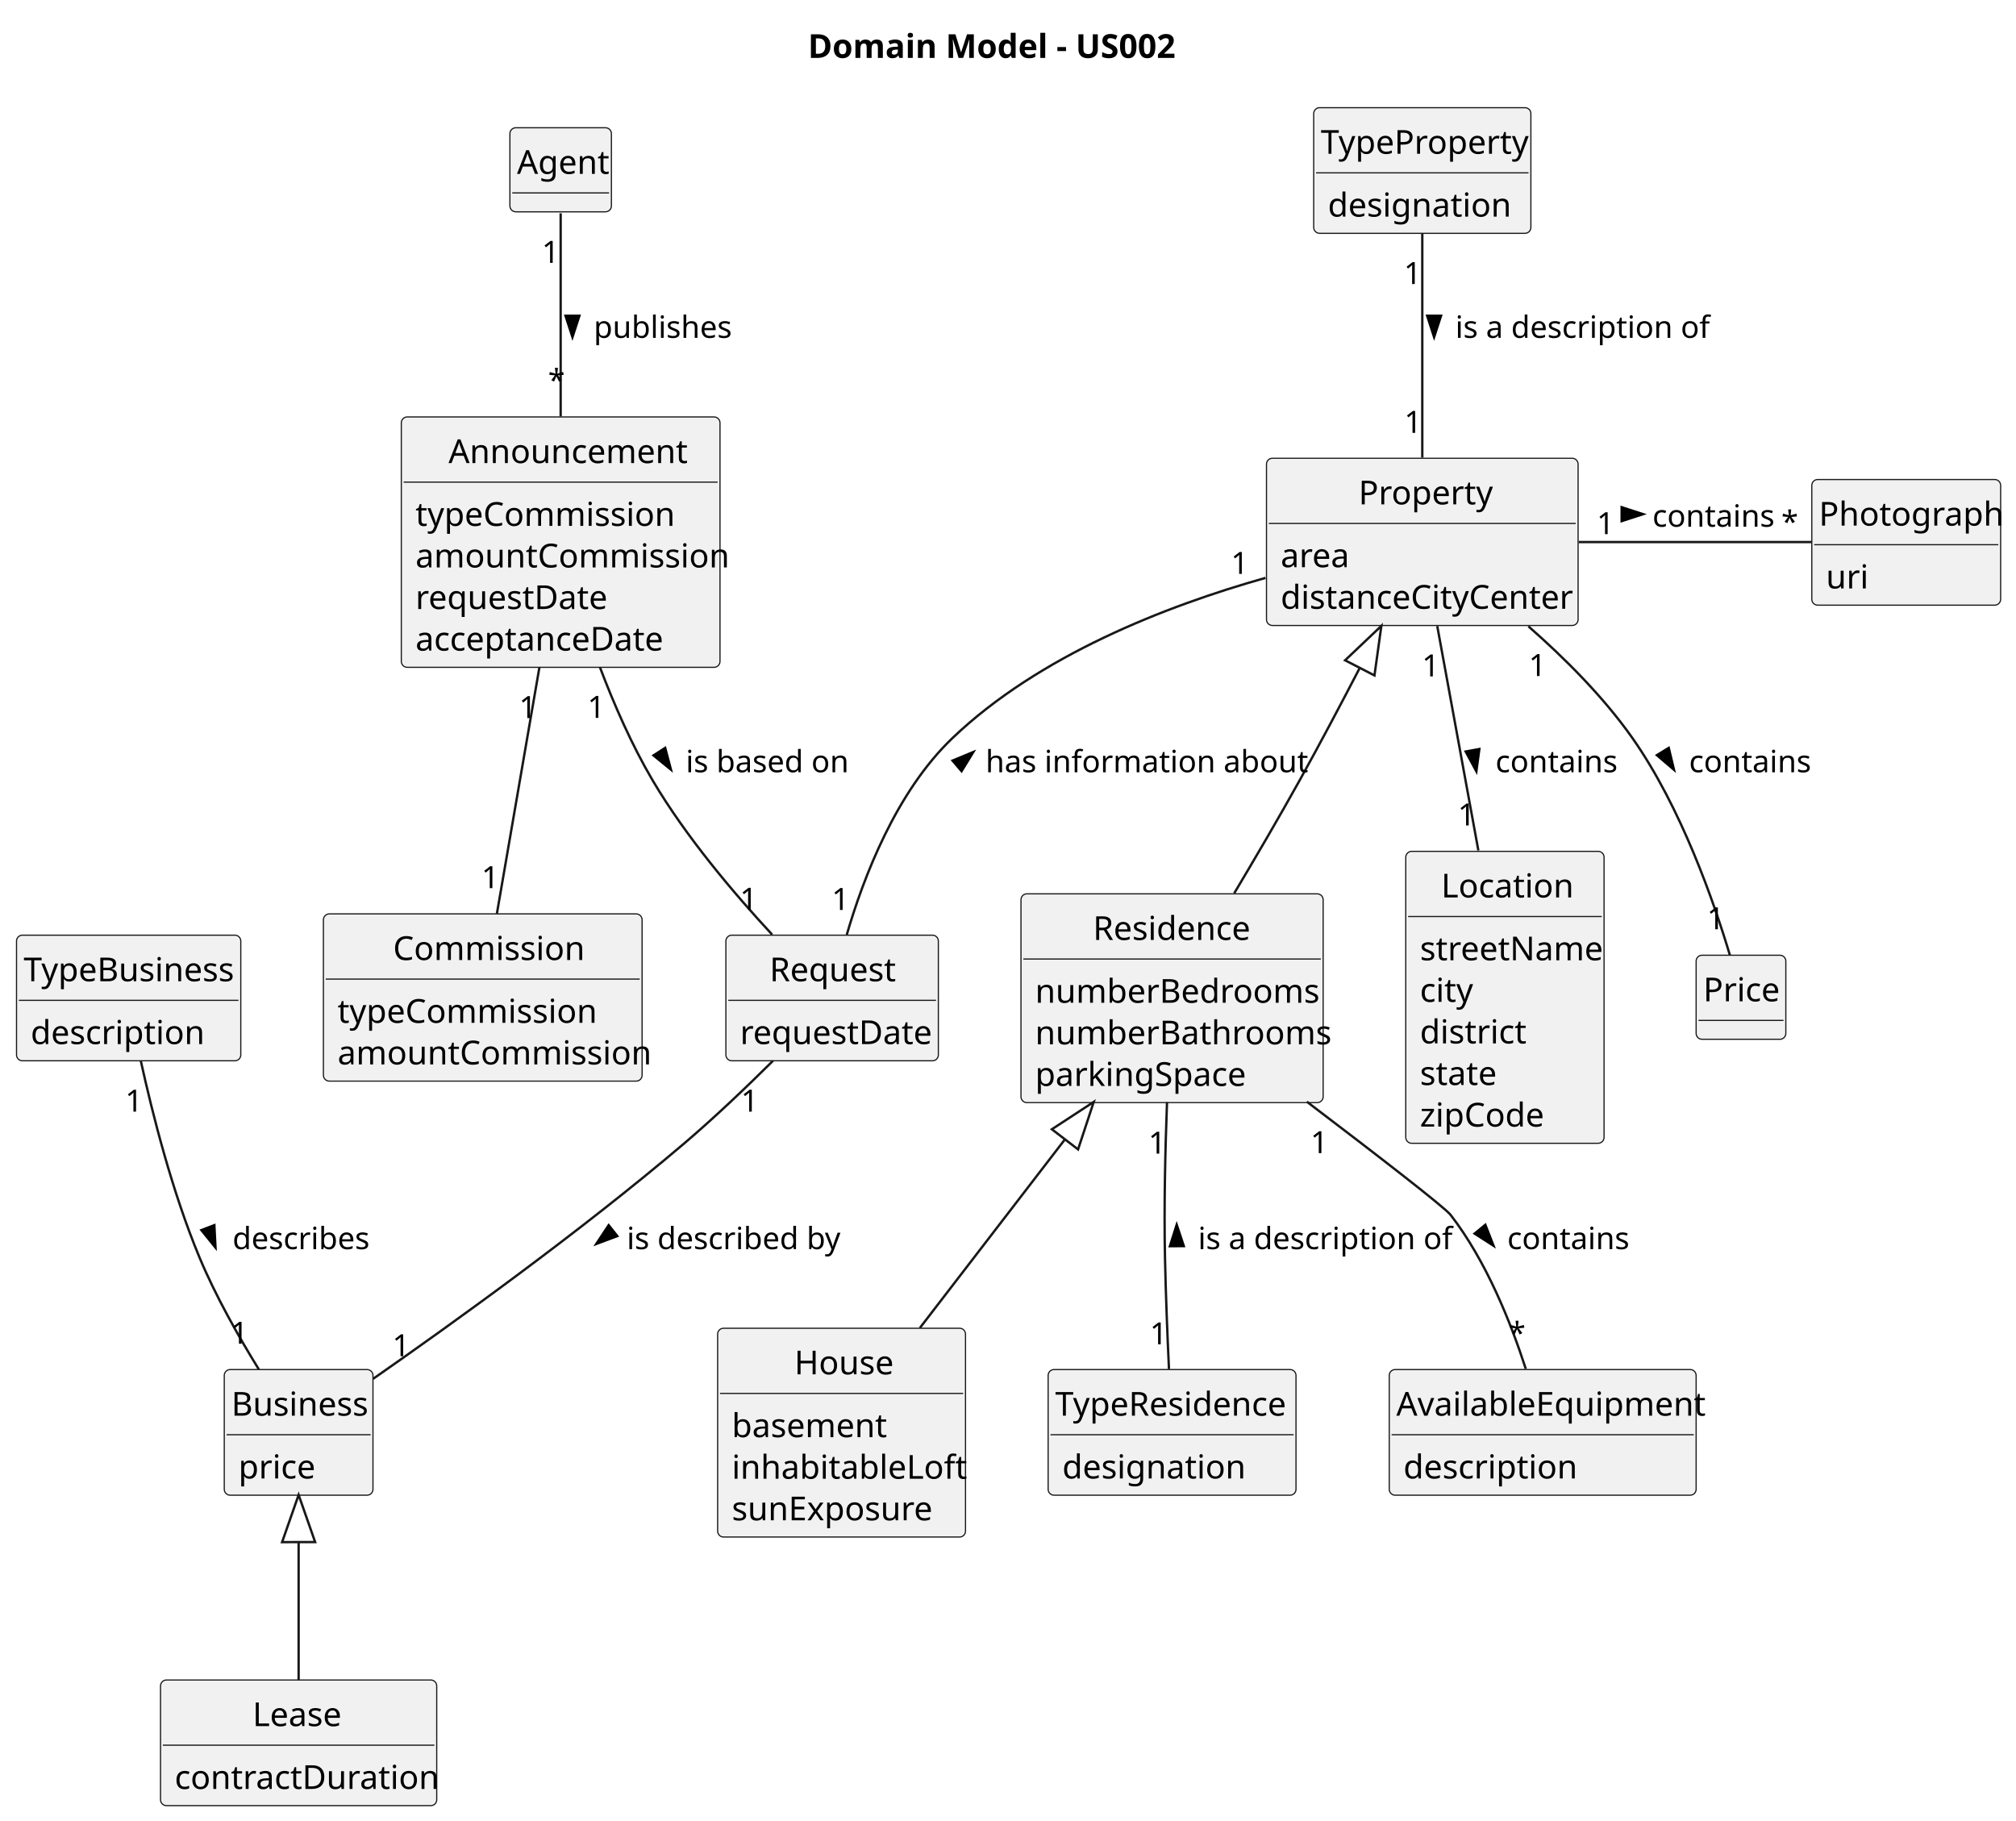
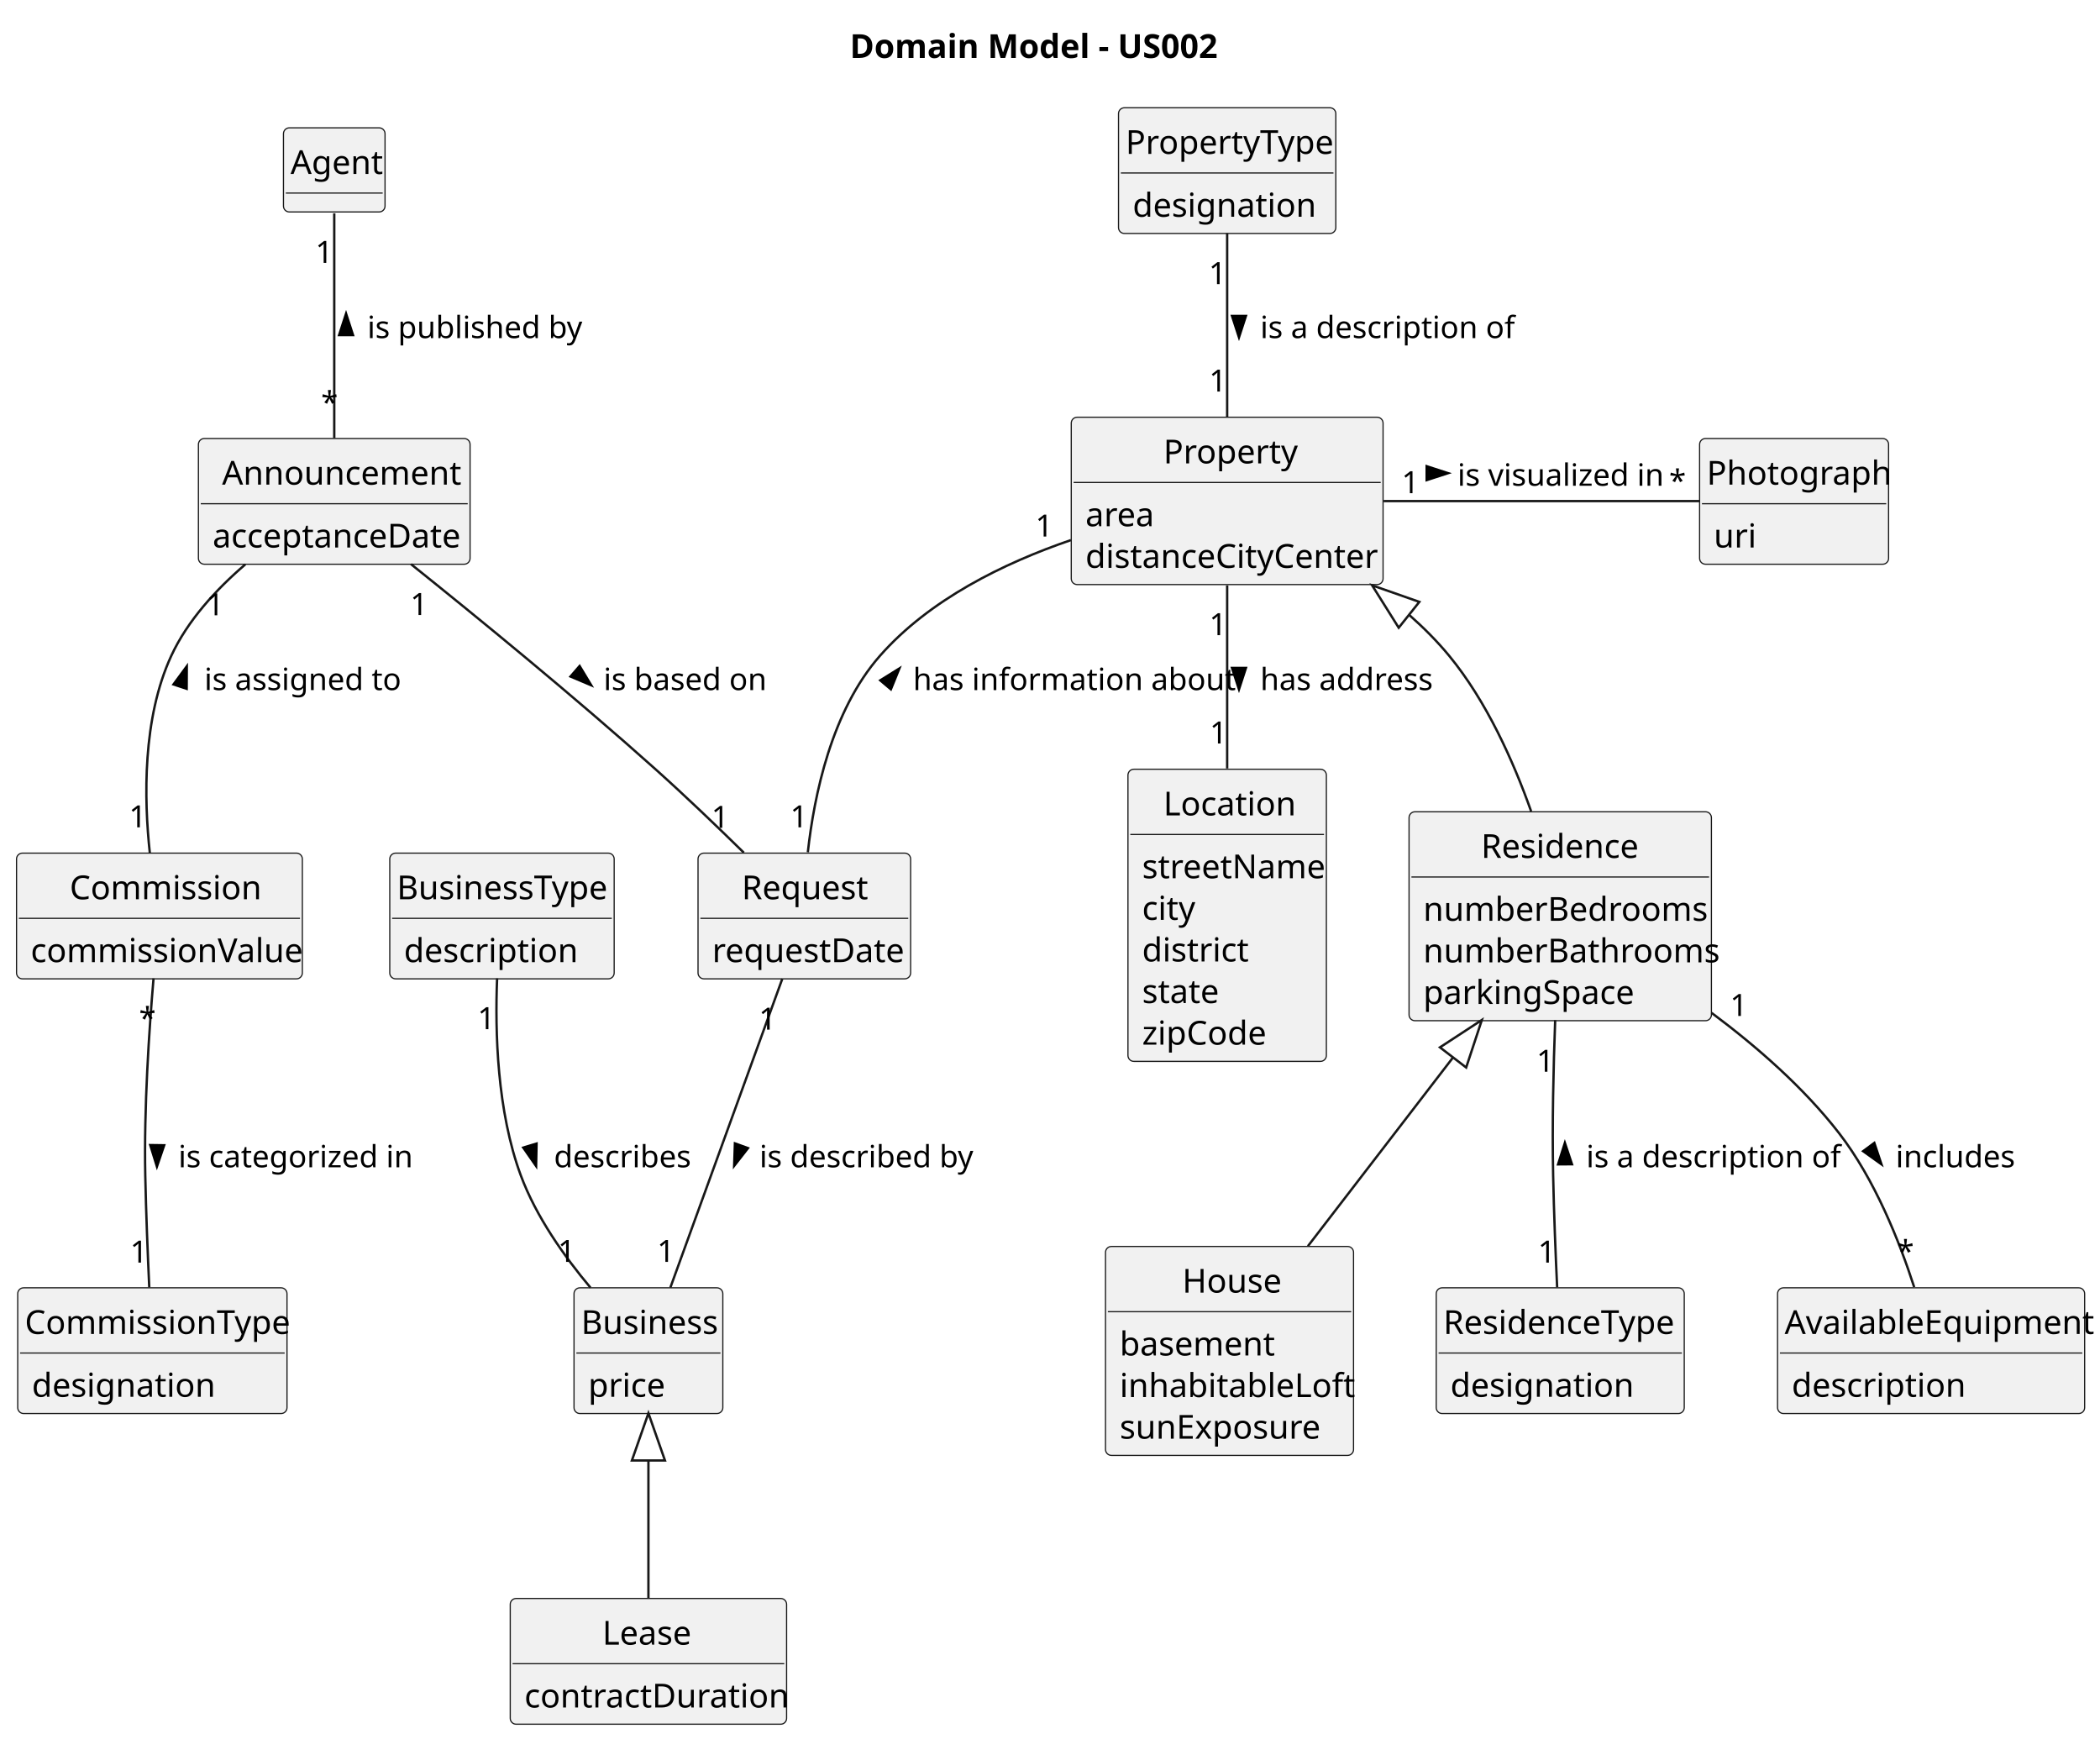
- <svg xmlns="http://www.w3.org/2000/svg" contentStyleType="text/css" height="771px" preserveAspectRatio="none" style="width:854px;height:771px;background:#FFFFFF;" version="1.1" viewBox="0 0 854 771" width="854px" zoomAndPan="magnify">
+ <svg xmlns="http://www.w3.org/2000/svg" contentStyleType="text/css" height="736px" preserveAspectRatio="none" style="width:889px;height:736px;background:#FFFFFF;" version="1.1" viewBox="0 0 889 736" width="889px" zoomAndPan="magnify">
  <defs />
  <g>
-     <text fill="#000000" font-family="sans-serif" font-size="14" font-weight="bold" lengthAdjust="spacing" textLength="156" x="342.25" y="24.533">Domain Model - US002</text>
+     <text fill="#000000" font-family="sans-serif" font-size="14" font-weight="bold" lengthAdjust="spacing" textLength="156" x="359.75" y="24.533">Domain Model - US002</text>
    <g id="elem_Announcement">
-       <rect codeLine="19" fill="#F1F1F1" height="106.047" id="Announcement" rx="2.5" ry="2.5" style="stroke:#181818;stroke-width:0.5;" width="135" x="170" y="176.609" />
-       <text fill="#000000" font-family="sans-serif" font-size="14" lengthAdjust="spacing" textLength="95" x="190" y="196.143">Announcement</text>
-       <line style="stroke:#181818;stroke-width:0.5;" x1="171" x2="304" y1="204.219" y2="204.219" />
-       <text fill="#000000" font-family="sans-serif" font-size="14" lengthAdjust="spacing" textLength="103" x="176" y="222.752">typeCommission</text>
-       <text fill="#000000" font-family="sans-serif" font-size="14" lengthAdjust="spacing" textLength="123" x="176" y="240.361">amountCommission</text>
-       <text fill="#000000" font-family="sans-serif" font-size="14" lengthAdjust="spacing" textLength="78" x="176" y="257.971">requestDate</text>
-       <text fill="#000000" font-family="sans-serif" font-size="14" lengthAdjust="spacing" textLength="103" x="176" y="275.58">acceptanceDate</text>
+       <rect codeLine="15" fill="#F1F1F1" height="53.219" id="Announcement" rx="2.5" ry="2.5" style="stroke:#181818;stroke-width:0.5;" width="115" x="84" y="185.609" />
+       <text fill="#000000" font-family="sans-serif" font-size="14" lengthAdjust="spacing" textLength="95" x="94" y="205.143">Announcement</text>
+       <line style="stroke:#181818;stroke-width:0.5;" x1="85" x2="198" y1="213.219" y2="213.219" />
+       <text fill="#000000" font-family="sans-serif" font-size="14" lengthAdjust="spacing" textLength="103" x="90" y="231.752">acceptanceDate</text>
    </g>
    <g id="elem_Commission">
-       <rect codeLine="23" fill="#F1F1F1" height="70.828" id="Commission" rx="2.5" ry="2.5" style="stroke:#181818;stroke-width:0.5;" width="135" x="137" y="387.109" />
-       <text fill="#000000" font-family="sans-serif" font-size="14" lengthAdjust="spacing" textLength="76" x="166.5" y="406.643">Commission</text>
-       <line style="stroke:#181818;stroke-width:0.5;" x1="138" x2="271" y1="414.719" y2="414.719" />
-       <text fill="#000000" font-family="sans-serif" font-size="14" lengthAdjust="spacing" textLength="103" x="143" y="433.252">typeCommission</text>
-       <text fill="#000000" font-family="sans-serif" font-size="14" lengthAdjust="spacing" textLength="123" x="143" y="450.861">amountCommission</text>
+       <rect codeLine="18" fill="#F1F1F1" height="53.219" id="Commission" rx="2.5" ry="2.5" style="stroke:#181818;stroke-width:0.5;" width="121" x="7" y="361.109" />
+       <text fill="#000000" font-family="sans-serif" font-size="14" lengthAdjust="spacing" textLength="76" x="29.5" y="380.643">Commission</text>
+       <line style="stroke:#181818;stroke-width:0.5;" x1="8" x2="127" y1="388.719" y2="388.719" />
+       <text fill="#000000" font-family="sans-serif" font-size="14" lengthAdjust="spacing" textLength="109" x="13" y="407.252">commissionValue</text>
+     </g>
+     <g id="elem_CommissionType">
+       <rect codeLine="21" fill="#F1F1F1" height="53.219" id="CommissionType" rx="2.5" ry="2.5" style="stroke:#181818;stroke-width:0.5;" width="114" x="7.5" y="545.109" />
+       <text fill="#000000" font-family="sans-serif" font-size="14" lengthAdjust="spacing" textLength="108" x="10.5" y="564.643">CommissionType</text>
+       <line style="stroke:#181818;stroke-width:0.5;" x1="8.5" x2="120.5" y1="572.719" y2="572.719" />
+       <text fill="#000000" font-family="sans-serif" font-size="14" lengthAdjust="spacing" textLength="73" x="13.5" y="591.252">designation</text>
    </g>
    <g id="elem_Property">
-       <rect codeLine="28" fill="#F1F1F1" height="70.828" id="Property" rx="2.5" ry="2.5" style="stroke:#181818;stroke-width:0.5;" width="132" x="536.5" y="194.109" />
-       <text fill="#000000" font-family="sans-serif" font-size="14" lengthAdjust="spacing" textLength="54" x="575.5" y="213.643">Property</text>
-       <line style="stroke:#181818;stroke-width:0.5;" x1="537.5" x2="667.5" y1="221.719" y2="221.719" />
-       <text fill="#000000" font-family="sans-serif" font-size="14" lengthAdjust="spacing" textLength="29" x="542.5" y="240.252">area</text>
-       <text fill="#000000" font-family="sans-serif" font-size="14" lengthAdjust="spacing" textLength="120" x="542.5" y="257.861">distanceCityCenter</text>
+       <rect codeLine="24" fill="#F1F1F1" height="70.828" id="Property" rx="2.5" ry="2.5" style="stroke:#181818;stroke-width:0.5;" width="132" x="453.5" y="176.609" />
+       <text fill="#000000" font-family="sans-serif" font-size="14" lengthAdjust="spacing" textLength="54" x="492.5" y="196.143">Property</text>
+       <line style="stroke:#181818;stroke-width:0.5;" x1="454.5" x2="584.5" y1="204.219" y2="204.219" />
+       <text fill="#000000" font-family="sans-serif" font-size="14" lengthAdjust="spacing" textLength="29" x="459.5" y="222.752">area</text>
+       <text fill="#000000" font-family="sans-serif" font-size="14" lengthAdjust="spacing" textLength="120" x="459.5" y="240.361">distanceCityCenter</text>
    </g>
    <g id="elem_Residence">
-       <rect codeLine="33" fill="#F1F1F1" height="88.438" id="Residence" rx="2.5" ry="2.5" style="stroke:#181818;stroke-width:0.5;" width="128" x="432.5" y="378.609" />
-       <text fill="#000000" font-family="sans-serif" font-size="14" lengthAdjust="spacing" textLength="67" x="463" y="398.143">Residence</text>
-       <line style="stroke:#181818;stroke-width:0.5;" x1="433.5" x2="559.5" y1="406.219" y2="406.219" />
-       <text fill="#000000" font-family="sans-serif" font-size="14" lengthAdjust="spacing" textLength="112" x="438.5" y="424.752">numberBedrooms</text>
-       <text fill="#000000" font-family="sans-serif" font-size="14" lengthAdjust="spacing" textLength="116" x="438.5" y="442.361">numberBathrooms</text>
-       <text fill="#000000" font-family="sans-serif" font-size="14" lengthAdjust="spacing" textLength="87" x="438.5" y="459.971">parkingSpace</text>
+       <rect codeLine="29" fill="#F1F1F1" height="88.438" id="Residence" rx="2.5" ry="2.5" style="stroke:#181818;stroke-width:0.5;" width="128" x="596.5" y="343.609" />
+       <text fill="#000000" font-family="sans-serif" font-size="14" lengthAdjust="spacing" textLength="67" x="627" y="363.143">Residence</text>
+       <line style="stroke:#181818;stroke-width:0.5;" x1="597.5" x2="723.5" y1="371.219" y2="371.219" />
+       <text fill="#000000" font-family="sans-serif" font-size="14" lengthAdjust="spacing" textLength="112" x="602.5" y="389.752">numberBedrooms</text>
+       <text fill="#000000" font-family="sans-serif" font-size="14" lengthAdjust="spacing" textLength="116" x="602.5" y="407.361">numberBathrooms</text>
+       <text fill="#000000" font-family="sans-serif" font-size="14" lengthAdjust="spacing" textLength="87" x="602.5" y="424.971">parkingSpace</text>
    </g>
    <g id="elem_House">
-       <rect codeLine="38" fill="#F1F1F1" height="88.438" id="House" rx="2.5" ry="2.5" style="stroke:#181818;stroke-width:0.5;" width="105" x="304" y="562.609" />
-       <text fill="#000000" font-family="sans-serif" font-size="14" lengthAdjust="spacing" textLength="40" x="336.5" y="582.143">House</text>
-       <line style="stroke:#181818;stroke-width:0.5;" x1="305" x2="408" y1="590.219" y2="590.219" />
-       <text fill="#000000" font-family="sans-serif" font-size="14" lengthAdjust="spacing" textLength="62" x="310" y="608.752">basement</text>
-       <text fill="#000000" font-family="sans-serif" font-size="14" lengthAdjust="spacing" textLength="93" x="310" y="626.361">inhabitableLoft</text>
-       <text fill="#000000" font-family="sans-serif" font-size="14" lengthAdjust="spacing" textLength="82" x="310" y="643.971">sunExposure</text>
-     </g>
-     <g id="elem_TypeProperty">
-       <rect codeLine="43" fill="#F1F1F1" height="53.219" id="TypeProperty" rx="2.5" ry="2.5" style="stroke:#181818;stroke-width:0.5;" width="92" x="556.5" y="45.609" />
-       <text fill="#000000" font-family="sans-serif" font-size="14" lengthAdjust="spacing" textLength="86" x="559.5" y="65.143">TypeProperty</text>
-       <line style="stroke:#181818;stroke-width:0.5;" x1="557.5" x2="647.5" y1="73.219" y2="73.219" />
-       <text fill="#000000" font-family="sans-serif" font-size="14" lengthAdjust="spacing" textLength="73" x="562.5" y="91.752">designation</text>
-     </g>
-     <g id="elem_TypeResidence">
-       <rect codeLine="46" fill="#F1F1F1" height="53.219" id="TypeResidence" rx="2.5" ry="2.5" style="stroke:#181818;stroke-width:0.5;" width="105" x="444" y="580.109" />
-       <text fill="#000000" font-family="sans-serif" font-size="14" lengthAdjust="spacing" textLength="99" x="447" y="599.643">TypeResidence</text>
-       <line style="stroke:#181818;stroke-width:0.5;" x1="445" x2="548" y1="607.719" y2="607.719" />
-       <text fill="#000000" font-family="sans-serif" font-size="14" lengthAdjust="spacing" textLength="73" x="450" y="626.252">designation</text>
+       <rect codeLine="34" fill="#F1F1F1" height="88.438" id="House" rx="2.5" ry="2.5" style="stroke:#181818;stroke-width:0.5;" width="105" x="468" y="527.609" />
+       <text fill="#000000" font-family="sans-serif" font-size="14" lengthAdjust="spacing" textLength="40" x="500.5" y="547.143">House</text>
+       <line style="stroke:#181818;stroke-width:0.5;" x1="469" x2="572" y1="555.219" y2="555.219" />
+       <text fill="#000000" font-family="sans-serif" font-size="14" lengthAdjust="spacing" textLength="62" x="474" y="573.752">basement</text>
+       <text fill="#000000" font-family="sans-serif" font-size="14" lengthAdjust="spacing" textLength="93" x="474" y="591.361">inhabitableLoft</text>
+       <text fill="#000000" font-family="sans-serif" font-size="14" lengthAdjust="spacing" textLength="82" x="474" y="608.971">sunExposure</text>
+     </g>
+     <g id="elem_PropertyType">
+       <rect codeLine="39" fill="#F1F1F1" height="53.219" id="PropertyType" rx="2.5" ry="2.5" style="stroke:#181818;stroke-width:0.5;" width="92" x="473.5" y="45.609" />
+       <text fill="#000000" font-family="sans-serif" font-size="14" lengthAdjust="spacing" textLength="86" x="476.5" y="65.143">PropertyType</text>
+       <line style="stroke:#181818;stroke-width:0.5;" x1="474.5" x2="564.5" y1="73.219" y2="73.219" />
+       <text fill="#000000" font-family="sans-serif" font-size="14" lengthAdjust="spacing" textLength="73" x="479.5" y="91.752">designation</text>
+     </g>
+     <g id="elem_ResidenceType">
+       <rect codeLine="42" fill="#F1F1F1" height="53.219" id="ResidenceType" rx="2.5" ry="2.5" style="stroke:#181818;stroke-width:0.5;" width="105" x="608" y="545.109" />
+       <text fill="#000000" font-family="sans-serif" font-size="14" lengthAdjust="spacing" textLength="99" x="611" y="564.643">ResidenceType</text>
+       <line style="stroke:#181818;stroke-width:0.5;" x1="609" x2="712" y1="572.719" y2="572.719" />
+       <text fill="#000000" font-family="sans-serif" font-size="14" lengthAdjust="spacing" textLength="73" x="614" y="591.252">designation</text>
    </g>
    <g id="elem_Photograph">
-       <rect codeLine="49" fill="#F1F1F1" height="53.219" id="Photograph" rx="2.5" ry="2.5" style="stroke:#181818;stroke-width:0.5;" width="80" x="767.5" y="203.109" />
-       <text fill="#000000" font-family="sans-serif" font-size="14" lengthAdjust="spacing" textLength="74" x="770.5" y="222.643">Photograph</text>
-       <line style="stroke:#181818;stroke-width:0.5;" x1="768.5" x2="846.5" y1="230.719" y2="230.719" />
-       <text fill="#000000" font-family="sans-serif" font-size="14" lengthAdjust="spacing" textLength="16" x="773.5" y="249.252">uri</text>
+       <rect codeLine="45" fill="#F1F1F1" height="53.219" id="Photograph" rx="2.5" ry="2.5" style="stroke:#181818;stroke-width:0.5;" width="80" x="719.5" y="185.609" />
+       <text fill="#000000" font-family="sans-serif" font-size="14" lengthAdjust="spacing" textLength="74" x="722.5" y="205.143">Photograph</text>
+       <line style="stroke:#181818;stroke-width:0.5;" x1="720.5" x2="798.5" y1="213.219" y2="213.219" />
+       <text fill="#000000" font-family="sans-serif" font-size="14" lengthAdjust="spacing" textLength="16" x="725.5" y="231.752">uri</text>
    </g>
    <g id="elem_Location">
-       <rect codeLine="52" fill="#F1F1F1" height="123.656" id="Location" rx="2.5" ry="2.5" style="stroke:#181818;stroke-width:0.5;" width="84" x="595.5" y="360.609" />
-       <text fill="#000000" font-family="sans-serif" font-size="14" lengthAdjust="spacing" textLength="54" x="610.5" y="380.143">Location</text>
-       <line style="stroke:#181818;stroke-width:0.5;" x1="596.5" x2="678.5" y1="388.219" y2="388.219" />
-       <text fill="#000000" font-family="sans-serif" font-size="14" lengthAdjust="spacing" textLength="72" x="601.5" y="406.752">streetName</text>
-       <text fill="#000000" font-family="sans-serif" font-size="14" lengthAdjust="spacing" textLength="21" x="601.5" y="424.361">city</text>
-       <text fill="#000000" font-family="sans-serif" font-size="14" lengthAdjust="spacing" textLength="41" x="601.5" y="441.971">district</text>
-       <text fill="#000000" font-family="sans-serif" font-size="14" lengthAdjust="spacing" textLength="31" x="601.5" y="459.58">state</text>
-       <text fill="#000000" font-family="sans-serif" font-size="14" lengthAdjust="spacing" textLength="51" x="601.5" y="477.19">zipCode</text>
+       <rect codeLine="48" fill="#F1F1F1" height="123.656" id="Location" rx="2.5" ry="2.5" style="stroke:#181818;stroke-width:0.5;" width="84" x="477.5" y="325.609" />
+       <text fill="#000000" font-family="sans-serif" font-size="14" lengthAdjust="spacing" textLength="54" x="492.5" y="345.143">Location</text>
+       <line style="stroke:#181818;stroke-width:0.5;" x1="478.5" x2="560.5" y1="353.219" y2="353.219" />
+       <text fill="#000000" font-family="sans-serif" font-size="14" lengthAdjust="spacing" textLength="72" x="483.5" y="371.752">streetName</text>
+       <text fill="#000000" font-family="sans-serif" font-size="14" lengthAdjust="spacing" textLength="21" x="483.5" y="389.361">city</text>
+       <text fill="#000000" font-family="sans-serif" font-size="14" lengthAdjust="spacing" textLength="41" x="483.5" y="406.971">district</text>
+       <text fill="#000000" font-family="sans-serif" font-size="14" lengthAdjust="spacing" textLength="31" x="483.5" y="424.58">state</text>
+       <text fill="#000000" font-family="sans-serif" font-size="14" lengthAdjust="spacing" textLength="51" x="483.5" y="442.19">zipCode</text>
    </g>
    <g id="elem_Business">
-       <rect codeLine="59" fill="#F1F1F1" height="53.219" id="Business" rx="2.5" ry="2.5" style="stroke:#181818;stroke-width:0.5;" width="63" x="95" y="580.109" />
-       <text fill="#000000" font-family="sans-serif" font-size="14" lengthAdjust="spacing" textLength="57" x="98" y="599.643">Business</text>
-       <line style="stroke:#181818;stroke-width:0.5;" x1="96" x2="157" y1="607.719" y2="607.719" />
-       <text fill="#000000" font-family="sans-serif" font-size="14" lengthAdjust="spacing" textLength="31" x="101" y="626.252">price</text>
+       <rect codeLine="55" fill="#F1F1F1" height="53.219" id="Business" rx="2.5" ry="2.5" style="stroke:#181818;stroke-width:0.5;" width="63" x="243" y="545.109" />
+       <text fill="#000000" font-family="sans-serif" font-size="14" lengthAdjust="spacing" textLength="57" x="246" y="564.643">Business</text>
+       <line style="stroke:#181818;stroke-width:0.5;" x1="244" x2="305" y1="572.719" y2="572.719" />
+       <text fill="#000000" font-family="sans-serif" font-size="14" lengthAdjust="spacing" textLength="31" x="249" y="591.252">price</text>
    </g>
    <g id="elem_Lease">
-       <rect codeLine="62" fill="#F1F1F1" height="53.219" id="Lease" rx="2.5" ry="2.5" style="stroke:#181818;stroke-width:0.5;" width="117" x="68" y="711.609" />
-       <text fill="#000000" font-family="sans-serif" font-size="14" lengthAdjust="spacing" textLength="39" x="107" y="731.143">Lease</text>
-       <line style="stroke:#181818;stroke-width:0.5;" x1="69" x2="184" y1="739.219" y2="739.219" />
-       <text fill="#000000" font-family="sans-serif" font-size="14" lengthAdjust="spacing" textLength="105" x="74" y="757.752">contractDuration</text>
+       <rect codeLine="58" fill="#F1F1F1" height="53.219" id="Lease" rx="2.5" ry="2.5" style="stroke:#181818;stroke-width:0.5;" width="117" x="216" y="676.609" />
+       <text fill="#000000" font-family="sans-serif" font-size="14" lengthAdjust="spacing" textLength="39" x="255" y="696.143">Lease</text>
+       <line style="stroke:#181818;stroke-width:0.5;" x1="217" x2="332" y1="704.219" y2="704.219" />
+       <text fill="#000000" font-family="sans-serif" font-size="14" lengthAdjust="spacing" textLength="105" x="222" y="722.752">contractDuration</text>
    </g>
    <g id="elem_Agent">
-       <rect codeLine="65" fill="#F1F1F1" height="35.609" id="Agent" rx="2.5" ry="2.5" style="stroke:#181818;stroke-width:0.5;" width="43" x="216" y="54.109" />
-       <text fill="#000000" font-family="sans-serif" font-size="14" lengthAdjust="spacing" textLength="37" x="219" y="73.643">Agent</text>
-       <line style="stroke:#181818;stroke-width:0.5;" x1="217" x2="258" y1="81.719" y2="81.719" />
+       <rect codeLine="61" fill="#F1F1F1" height="35.609" id="Agent" rx="2.5" ry="2.5" style="stroke:#181818;stroke-width:0.5;" width="43" x="120" y="54.109" />
+       <text fill="#000000" font-family="sans-serif" font-size="14" lengthAdjust="spacing" textLength="37" x="123" y="73.643">Agent</text>
+       <line style="stroke:#181818;stroke-width:0.5;" x1="121" x2="162" y1="81.719" y2="81.719" />
    </g>
    <g id="elem_AvailableEquipment">
-       <rect codeLine="67" fill="#F1F1F1" height="53.219" id="AvailableEquipment" rx="2.5" ry="2.5" style="stroke:#181818;stroke-width:0.5;" width="130" x="588.5" y="580.109" />
-       <text fill="#000000" font-family="sans-serif" font-size="14" lengthAdjust="spacing" textLength="124" x="591.5" y="599.643">AvailableEquipment</text>
-       <line style="stroke:#181818;stroke-width:0.5;" x1="589.5" x2="717.5" y1="607.719" y2="607.719" />
-       <text fill="#000000" font-family="sans-serif" font-size="14" lengthAdjust="spacing" textLength="69" x="594.5" y="626.252">description</text>
+       <rect codeLine="63" fill="#F1F1F1" height="53.219" id="AvailableEquipment" rx="2.5" ry="2.5" style="stroke:#181818;stroke-width:0.5;" width="130" x="752.5" y="545.109" />
+       <text fill="#000000" font-family="sans-serif" font-size="14" lengthAdjust="spacing" textLength="124" x="755.5" y="564.643">AvailableEquipment</text>
+       <line style="stroke:#181818;stroke-width:0.5;" x1="753.5" x2="881.5" y1="572.719" y2="572.719" />
+       <text fill="#000000" font-family="sans-serif" font-size="14" lengthAdjust="spacing" textLength="69" x="758.5" y="591.252">description</text>
    </g>
    <g id="elem_Request">
-       <rect codeLine="70" fill="#F1F1F1" height="53.219" id="Request" rx="2.5" ry="2.5" style="stroke:#181818;stroke-width:0.5;" width="90" x="307.5" y="396.109" />
-       <text fill="#000000" font-family="sans-serif" font-size="14" lengthAdjust="spacing" textLength="53" x="326" y="415.643">Request</text>
-       <line style="stroke:#181818;stroke-width:0.5;" x1="308.5" x2="396.5" y1="423.719" y2="423.719" />
-       <text fill="#000000" font-family="sans-serif" font-size="14" lengthAdjust="spacing" textLength="78" x="313.5" y="442.252">requestDate</text>
-     </g>
-     <g id="elem_TypeBusiness">
-       <rect codeLine="73" fill="#F1F1F1" height="53.219" id="TypeBusiness" rx="2.5" ry="2.5" style="stroke:#181818;stroke-width:0.5;" width="95" x="7" y="396.109" />
-       <text fill="#000000" font-family="sans-serif" font-size="14" lengthAdjust="spacing" textLength="89" x="10" y="415.643">TypeBusiness</text>
-       <line style="stroke:#181818;stroke-width:0.5;" x1="8" x2="101" y1="423.719" y2="423.719" />
-       <text fill="#000000" font-family="sans-serif" font-size="14" lengthAdjust="spacing" textLength="69" x="13" y="442.252">description</text>
-     </g>
-     <g id="elem_Price">
-       <rect fill="#F1F1F1" height="35.609" id="Price" rx="2.5" ry="2.5" style="stroke:#181818;stroke-width:0.5;" width="38" x="718.5" y="404.609" />
-       <text fill="#000000" font-family="sans-serif" font-size="14" lengthAdjust="spacing" textLength="32" x="721.5" y="424.143">Price</text>
-       <line style="stroke:#181818;stroke-width:0.5;" x1="719.5" x2="755.5" y1="432.219" y2="432.219" />
+       <rect codeLine="66" fill="#F1F1F1" height="53.219" id="Request" rx="2.5" ry="2.5" style="stroke:#181818;stroke-width:0.5;" width="90" x="295.5" y="361.109" />
+       <text fill="#000000" font-family="sans-serif" font-size="14" lengthAdjust="spacing" textLength="53" x="314" y="380.643">Request</text>
+       <line style="stroke:#181818;stroke-width:0.5;" x1="296.5" x2="384.5" y1="388.719" y2="388.719" />
+       <text fill="#000000" font-family="sans-serif" font-size="14" lengthAdjust="spacing" textLength="78" x="301.5" y="407.252">requestDate</text>
+     </g>
+     <g id="elem_BusinessType">
+       <rect codeLine="69" fill="#F1F1F1" height="53.219" id="BusinessType" rx="2.5" ry="2.5" style="stroke:#181818;stroke-width:0.5;" width="95" x="165" y="361.109" />
+       <text fill="#000000" font-family="sans-serif" font-size="14" lengthAdjust="spacing" textLength="89" x="168" y="380.643">BusinessType</text>
+       <line style="stroke:#181818;stroke-width:0.5;" x1="166" x2="259" y1="388.719" y2="388.719" />
+       <text fill="#000000" font-family="sans-serif" font-size="14" lengthAdjust="spacing" textLength="69" x="171" y="407.252">description</text>
    </g>
    <g id="link_Agent_Announcement">
-       <path codeLine="77" d="M237.5,90.349 C237.5,110.979 237.5,146.509 237.5,176.379 " fill="none" id="Agent-Announcement" style="stroke:#181818;stroke-width:1.0;" />
-       <polygon fill="#000000" points="242.5,142.785,245.439,133.74,239.561,133.74,242.5,142.785" style="stroke:#000000;stroke-width:1.0;" />
-       <text fill="#000000" font-family="sans-serif" font-size="13" lengthAdjust="spacing" textLength="55" x="251.5" y="143.105">publishes</text>
-       <text fill="#000000" font-family="sans-serif" font-size="13" lengthAdjust="spacing" textLength="7" x="229.516" y="111.329">1</text>
-       <text fill="#000000" font-family="sans-serif" font-size="13" lengthAdjust="spacing" textLength="5" x="232.164" y="165.667">*</text>
-     </g>
-     <g id="link_TypeProperty_Property">
-       <path codeLine="78" d="M602.5,98.789 C602.5,124.749 602.5,165.059 602.5,193.869 " fill="none" id="TypeProperty-Property" style="stroke:#181818;stroke-width:1.0;" />
-       <polygon fill="#000000" points="607.5,142.785,610.439,133.74,604.561,133.74,607.5,142.785" style="stroke:#000000;stroke-width:1.0;" />
-       <text fill="#000000" font-family="sans-serif" font-size="13" lengthAdjust="spacing" textLength="102" x="616.5" y="143.105">is a description of</text>
-       <text fill="#000000" font-family="sans-serif" font-size="13" lengthAdjust="spacing" textLength="7" x="594.691" y="120.32">1</text>
-       <text fill="#000000" font-family="sans-serif" font-size="13" lengthAdjust="spacing" textLength="7" x="594.855" y="183.348">1</text>
+       <path codeLine="74" d="M141.5,90.309 C141.5,114.219 141.5,157.709 141.5,185.459 " fill="none" id="Agent-Announcement" style="stroke:#181818;stroke-width:1.0;" />
+       <polygon fill="#000000" points="146.5,132.785,143.561,141.83,149.439,141.83,146.5,132.785" style="stroke:#000000;stroke-width:1.0;" />
+       <text fill="#000000" font-family="sans-serif" font-size="13" lengthAdjust="spacing" textLength="87" x="155.5" y="143.105">is published by</text>
+       <text fill="#000000" font-family="sans-serif" font-size="13" lengthAdjust="spacing" textLength="7" x="133.516" y="111.278">1</text>
+       <text fill="#000000" font-family="sans-serif" font-size="13" lengthAdjust="spacing" textLength="5" x="135.922" y="174.957">*</text>
+     </g>
+     <g id="link_PropertyType_Property">
+       <path codeLine="75" d="M519.5,98.739 C519.5,120.649 519.5,152.349 519.5,176.509 " fill="none" id="PropertyType-Property" style="stroke:#181818;stroke-width:1.0;" />
+       <polygon fill="#000000" points="524.5,142.785,527.439,133.74,521.561,133.74,524.5,142.785" style="stroke:#000000;stroke-width:1.0;" />
+       <text fill="#000000" font-family="sans-serif" font-size="13" lengthAdjust="spacing" textLength="102" x="533.5" y="143.105">is a description of</text>
+       <text fill="#000000" font-family="sans-serif" font-size="13" lengthAdjust="spacing" textLength="7" x="511.691" y="120.258">1</text>
+       <text fill="#000000" font-family="sans-serif" font-size="13" lengthAdjust="spacing" textLength="7" x="511.833" y="165.743">1</text>
    </g>
    <g id="link_Property_Residence">
-       <path codeLine="79" d="M575.95,283.019 C567.94,298.449 559.02,315.289 550.5,330.609 C541.75,346.339 531.79,363.369 522.82,378.389 " fill="none" id="Property-backto-Residence" style="stroke:#181818;stroke-width:1.0;" />
-       <polygon fill="none" points="569.79,279.689,585.16,265.109,582.24,286.099,569.79,279.689" style="stroke:#181818;stroke-width:1.0;" />
-     </g>
-     <g id="link_Residence_TypeResidence">
-       <path codeLine="80" d="M494.36,466.839 C493.61,486.849 493.05,510.939 493.5,532.609 C493.82,548.339 494.54,565.949 495.19,579.939 " fill="none" id="Residence-TypeResidence" style="stroke:#181818;stroke-width:1.0;" />
-       <polygon fill="#000000" points="498.463,518.785,495.591,527.852,501.469,527.809,498.463,518.785" style="stroke:#000000;stroke-width:1.0;" />
-       <text fill="#000000" font-family="sans-serif" font-size="13" lengthAdjust="spacing" textLength="102" x="507.5" y="529.105">is a description of</text>
-       <text fill="#000000" font-family="sans-serif" font-size="13" lengthAdjust="spacing" textLength="7" x="486.461" y="488.652">1</text>
-       <text fill="#000000" font-family="sans-serif" font-size="13" lengthAdjust="spacing" textLength="7" x="487.078" y="569.432">1</text>
+       <path codeLine="76" d="M596.63,260.349 C602.74,265.739 608.48,271.509 613.5,277.609 C629.27,296.789 640.61,322.059 648.19,343.449 " fill="none" id="Property-backto-Residence" style="stroke:#181818;stroke-width:1.0;" />
+       <polygon fill="none" points="592.12,265.709,580.86,247.759,600.86,254.769,592.12,265.709" style="stroke:#181818;stroke-width:1.0;" />
+     </g>
+     <g id="link_Residence_ResidenceType">
+       <path codeLine="77" d="M658.36,431.839 C657.61,451.849 657.05,475.939 657.5,497.609 C657.82,513.339 658.54,530.949 659.19,544.939 " fill="none" id="Residence-ResidenceType" style="stroke:#181818;stroke-width:1.0;" />
+       <polygon fill="#000000" points="662.463,483.785,659.591,492.852,665.468,492.809,662.463,483.785" style="stroke:#000000;stroke-width:1.0;" />
+       <text fill="#000000" font-family="sans-serif" font-size="13" lengthAdjust="spacing" textLength="102" x="671.5" y="494.104">is a description of</text>
+       <text fill="#000000" font-family="sans-serif" font-size="13" lengthAdjust="spacing" textLength="7" x="650.461" y="453.652">1</text>
+       <text fill="#000000" font-family="sans-serif" font-size="13" lengthAdjust="spacing" textLength="7" x="651.078" y="534.432">1</text>
    </g>
    <g id="link_Residence_House">
-       <path codeLine="81" d="M451.03,482.719 C431.05,508.699 408.01,538.649 389.68,562.469 " fill="none" id="Residence-backto-House" style="stroke:#181818;stroke-width:1.0;" />
-       <polygon fill="none" points="445.58,478.329,463.32,466.739,456.68,486.859,445.58,478.329" style="stroke:#181818;stroke-width:1.0;" />
+       <path codeLine="78" d="M615.03,447.719 C595.05,473.699 572.01,503.649 553.68,527.469 " fill="none" id="Residence-backto-House" style="stroke:#181818;stroke-width:1.0;" />
+       <polygon fill="none" points="609.58,443.329,627.32,431.739,620.68,451.859,609.58,443.329" style="stroke:#181818;stroke-width:1.0;" />
    </g>
    <g id="link_Property_Photograph">
-       <path codeLine="82" d="M668.77,229.609 C701.29,229.609 739.4,229.609 767.43,229.609 " fill="none" id="Property-Photograph" style="stroke:#181818;stroke-width:1.0;" />
-       <polygon fill="#000000" points="696,217.785,686.955,214.846,686.955,220.724,696,217.785" style="stroke:#000000;stroke-width:1.0;" />
-       <text fill="#000000" font-family="sans-serif" font-size="13" lengthAdjust="spacing" textLength="49" x="700" y="223.105">contains</text>
-       <text fill="#000000" font-family="sans-serif" font-size="13" lengthAdjust="spacing" textLength="7" x="676.401" y="226.258">1</text>
-       <text fill="#000000" font-family="sans-serif" font-size="13" lengthAdjust="spacing" textLength="5" x="754.581" y="225.642">*</text>
+       <path codeLine="79" d="M585.72,212.109 C628.59,212.109 683.01,212.109 719.43,212.109 " fill="none" id="Property-Photograph" style="stroke:#181818;stroke-width:1.0;" />
+       <polygon fill="#000000" points="613,200.285,603.955,197.346,603.955,203.224,613,200.285" style="stroke:#000000;stroke-width:1.0;" />
+       <text fill="#000000" font-family="sans-serif" font-size="13" lengthAdjust="spacing" textLength="84" x="617" y="205.605">is visualized in</text>
+       <text fill="#000000" font-family="sans-serif" font-size="13" lengthAdjust="spacing" textLength="7" x="593.346" y="208.758">1</text>
+       <text fill="#000000" font-family="sans-serif" font-size="13" lengthAdjust="spacing" textLength="5" x="706.581" y="208.142">*</text>
    </g>
    <g id="link_Property_Location">
-       <path codeLine="83" d="M608.84,265.199 C613.68,291.639 620.49,328.779 626.25,360.239 " fill="none" id="Property-Location" style="stroke:#181818;stroke-width:1.0;" />
-       <polygon fill="#000000" points="625.401,326.703,626.662,317.277,620.88,318.336,625.401,326.703" style="stroke:#000000;stroke-width:1.0;" />
-       <text fill="#000000" font-family="sans-serif" font-size="13" lengthAdjust="spacing" textLength="49" x="633.5" y="327.104">contains</text>
-       <text fill="#000000" font-family="sans-serif" font-size="13" lengthAdjust="spacing" textLength="7" x="602.346" y="286.506">1</text>
-       <text fill="#000000" font-family="sans-serif" font-size="13" lengthAdjust="spacing" textLength="7" x="617.544" y="349.638">1</text>
-     </g>
-     <g id="link_Property_Price">
-       <path codeLine="84" d="M647.45,265.299 C662.87,278.829 679.29,295.249 691.5,312.609 C712.17,342.009 726.08,382.149 732.81,404.609 " fill="none" id="Property-Price" style="stroke:#181818;stroke-width:1.0;" />
-       <polygon fill="#000000" points="709.112,326.048,706.893,316.801,701.881,319.872,709.112,326.048" style="stroke:#000000;stroke-width:1.0;" />
-       <text fill="#000000" font-family="sans-serif" font-size="13" lengthAdjust="spacing" textLength="49" x="715.5" y="327.104">contains</text>
-       <text fill="#000000" font-family="sans-serif" font-size="13" lengthAdjust="spacing" textLength="7" x="647.574" y="286.349">1</text>
-       <text fill="#000000" font-family="sans-serif" font-size="13" lengthAdjust="spacing" textLength="7" x="723.097" y="393.615">1</text>
+       <path codeLine="80" d="M519.5,247.799 C519.5,269.949 519.5,299.289 519.5,325.289 " fill="none" id="Property-Location" style="stroke:#181818;stroke-width:1.0;" />
+       <polygon fill="#000000" points="524.5,291.785,527.439,282.74,521.561,282.74,524.5,291.785" style="stroke:#000000;stroke-width:1.0;" />
+       <text fill="#000000" font-family="sans-serif" font-size="13" lengthAdjust="spacing" textLength="71" x="533.5" y="292.104">has address</text>
+       <text fill="#000000" font-family="sans-serif" font-size="13" lengthAdjust="spacing" textLength="7" x="511.898" y="268.849">1</text>
+       <text fill="#000000" font-family="sans-serif" font-size="13" lengthAdjust="spacing" textLength="7" x="512.095" y="314.694">1</text>
    </g>
    <g id="link_Business_Lease">
-       <path codeLine="85" d="M126.5,653.389 C126.5,672.929 126.5,695.009 126.5,711.579 " fill="none" id="Business-backto-Lease" style="stroke:#181818;stroke-width:1.0;" />
-       <polygon fill="none" points="119.5,653.199,126.5,633.199,133.5,653.189,119.5,653.199" style="stroke:#181818;stroke-width:1.0;" />
+       <path codeLine="81" d="M274.5,618.389 C274.5,637.929 274.5,660.009 274.5,676.579 " fill="none" id="Business-backto-Lease" style="stroke:#181818;stroke-width:1.0;" />
+       <polygon fill="none" points="267.5,618.199,274.5,598.199,281.5,618.189,267.5,618.199" style="stroke:#181818;stroke-width:1.0;" />
    </g>
    <g id="link_Residence_AvailableEquipment">
-       <path codeLine="86" d="M553.6,466.659 C582.46,488.589 611.96,511.339 614.5,514.609 C629.66,534.169 640.11,560.519 646.34,579.829 " fill="none" id="Residence-AvailableEquipment" style="stroke:#181818;stroke-width:1.0;" />
-       <polygon fill="#000000" points="632.669,527.653,629.209,518.794,624.663,522.519,632.669,527.653" style="stroke:#000000;stroke-width:1.0;" />
-       <text fill="#000000" font-family="sans-serif" font-size="13" lengthAdjust="spacing" textLength="49" x="638.5" y="529.105">contains</text>
-       <text fill="#000000" font-family="sans-serif" font-size="13" lengthAdjust="spacing" textLength="7" x="555.143" y="488.443">1</text>
-       <text fill="#000000" font-family="sans-serif" font-size="13" lengthAdjust="spacing" textLength="5" x="639.106" y="569.297">*</text>
+       <path codeLine="82" d="M724.56,428.719 C743.74,443.019 763.6,460.389 778.5,479.609 C793.66,499.169 804.11,525.519 810.34,544.829 " fill="none" id="Residence-AvailableEquipment" style="stroke:#181818;stroke-width:1.0;" />
+       <polygon fill="#000000" points="796.471,492.807,793.46,483.785,788.733,487.278,796.471,492.807" style="stroke:#000000;stroke-width:1.0;" />
+       <text fill="#000000" font-family="sans-serif" font-size="13" lengthAdjust="spacing" textLength="48" x="802.5" y="494.104">includes</text>
+       <text fill="#000000" font-family="sans-serif" font-size="13" lengthAdjust="spacing" textLength="7" x="732.372" y="430.038">1</text>
+       <text fill="#000000" font-family="sans-serif" font-size="13" lengthAdjust="spacing" textLength="5" x="803.106" y="534.297">*</text>
    </g>
    <g id="link_Announcement_Commission">
-       <path codeLine="87" d="M228.48,282.799 C222.76,315.939 215.51,357.899 210.49,386.969 " fill="none" id="Announcement-Commission" style="stroke:#181818;stroke-width:1.0;" />
-       <text fill="#000000" font-family="sans-serif" font-size="13" lengthAdjust="spacing" textLength="7" x="219.876" y="304.154">1</text>
-       <text fill="#000000" font-family="sans-serif" font-size="13" lengthAdjust="spacing" textLength="7" x="203.965" y="376.195">1</text>
+       <path codeLine="83" d="M103.88,238.879 C91.65,249.359 79.44,262.569 72.5,277.609 C60.27,304.099 60.95,338.159 63.43,361.099 " fill="none" id="Announcement-Commission" style="stroke:#181818;stroke-width:1.0;" />
+       <polygon fill="#000000" points="79.071,282.038,73.439,289.702,79.019,291.549,79.071,282.038" style="stroke:#000000;stroke-width:1.0;" />
+       <text fill="#000000" font-family="sans-serif" font-size="13" lengthAdjust="spacing" textLength="81" x="86.5" y="292.104">is assigned to</text>
+       <text fill="#000000" font-family="sans-serif" font-size="13" lengthAdjust="spacing" textLength="7" x="87.371" y="260.43">1</text>
+       <text fill="#000000" font-family="sans-serif" font-size="13" lengthAdjust="spacing" textLength="7" x="54.585" y="350.199">1</text>
+     </g>
+     <g id="link_Commission_CommissionType">
+       <path codeLine="84" d="M65,414.139 C63.11,436.219 60.91,468.999 61.5,497.609 C61.82,513.339 62.54,530.949 63.19,544.939 " fill="none" id="Commission-CommissionType" style="stroke:#181818;stroke-width:1.0;" />
+       <polygon fill="#000000" points="66.431,493.785,69.495,484.781,63.617,484.7,66.431,493.785" style="stroke:#000000;stroke-width:1.0;" />
+       <text fill="#000000" font-family="sans-serif" font-size="13" lengthAdjust="spacing" textLength="95" x="75.5" y="494.104">is categorized in</text>
+       <text fill="#000000" font-family="sans-serif" font-size="13" lengthAdjust="spacing" textLength="5" x="58.844" y="435.635">*</text>
+       <text fill="#000000" font-family="sans-serif" font-size="13" lengthAdjust="spacing" textLength="7" x="55.078" y="534.432">1</text>
    </g>
    <g id="link_Property_Request">
-       <path codeLine="88" d="M536.08,244.779 C493.73,256.729 440.13,277.649 403.5,312.609 C379.62,335.399 365.79,371.579 358.7,395.939 " fill="none" id="Property-Request" style="stroke:#181818;stroke-width:1.0;" />
-       <polygon fill="#000000" points="412.306,318.542,403.515,322.172,407.327,326.646,412.306,318.542" style="stroke:#000000;stroke-width:1.0;" />
-       <text fill="#000000" font-family="sans-serif" font-size="13" lengthAdjust="spacing" textLength="124" x="417.5" y="327.104">has information about</text>
-       <text fill="#000000" font-family="sans-serif" font-size="13" lengthAdjust="spacing" textLength="7" x="521.433" y="243.087">1</text>
-       <text fill="#000000" font-family="sans-serif" font-size="13" lengthAdjust="spacing" textLength="7" x="352.324" y="385.432">1</text>
+       <path codeLine="85" d="M453.36,228.609 C424.93,238.349 393.48,253.749 372.5,277.609 C352.05,300.859 344.65,336.589 341.98,360.749 " fill="none" id="Property-Request" style="stroke:#181818;stroke-width:1.0;" />
+       <polygon fill="#000000" points="380.722,282.962,372.646,287.984,377.14,291.772,380.722,282.962" style="stroke:#000000;stroke-width:1.0;" />
+       <text fill="#000000" font-family="sans-serif" font-size="13" lengthAdjust="spacing" textLength="124" x="386.5" y="292.104">has information about</text>
+       <text fill="#000000" font-family="sans-serif" font-size="13" lengthAdjust="spacing" textLength="7" x="438.308" y="227.118">1</text>
+       <text fill="#000000" font-family="sans-serif" font-size="13" lengthAdjust="spacing" textLength="7" x="334.513" y="350.199">1</text>
    </g>
    <g id="link_Request_Business">
-       <path codeLine="89" d="M327.46,449.319 C316.18,460.519 302.5,473.569 289.5,484.609 C245.71,521.789 191.6,560.679 158.07,584.029 " fill="none" id="Request-Business" style="stroke:#181818;stroke-width:1.0;" />
-       <polygon fill="#000000" points="252.587,526.897,261.495,523.568,257.837,518.967,252.587,526.897" style="stroke:#000000;stroke-width:1.0;" />
-       <text fill="#000000" font-family="sans-serif" font-size="13" lengthAdjust="spacing" textLength="88" x="265.5" y="529.105">is described by</text>
-       <text fill="#000000" font-family="sans-serif" font-size="13" lengthAdjust="spacing" textLength="7" x="313.86" y="470.856">1</text>
-       <text fill="#000000" font-family="sans-serif" font-size="13" lengthAdjust="spacing" textLength="7" x="166.18" y="574.468">1</text>
-     </g>
-     <g id="link_TypeBusiness_Business">
-       <path codeLine="90" d="M59.64,449.329 C64.59,471.809 73.01,505.079 84.5,532.609 C91.37,549.069 101.23,566.419 109.67,580.079 " fill="none" id="TypeBusiness-Business" style="stroke:#181818;stroke-width:1.0;" />
-       <polygon fill="#000000" points="91.287,528.455,90.799,518.957,85.31,521.058,91.287,528.455" style="stroke:#000000;stroke-width:1.0;" />
-       <text fill="#000000" font-family="sans-serif" font-size="13" lengthAdjust="spacing" textLength="56" x="98.5" y="529.105">describes</text>
-       <text fill="#000000" font-family="sans-serif" font-size="13" lengthAdjust="spacing" textLength="7" x="53.019" y="470.869">1</text>
-       <text fill="#000000" font-family="sans-serif" font-size="13" lengthAdjust="spacing" textLength="7" x="97.715" y="569.174">1</text>
+       <path codeLine="86" d="M331.18,414.299 C318.61,448.989 296.32,510.429 283.77,545.049 " fill="none" id="Request-Business" style="stroke:#181818;stroke-width:1.0;" />
+       <polygon fill="#000000" points="310.796,493.486,316.642,485.984,311.116,483.981,310.796,493.486" style="stroke:#000000;stroke-width:1.0;" />
+       <text fill="#000000" font-family="sans-serif" font-size="13" lengthAdjust="spacing" textLength="88" x="321.5" y="494.104">is described by</text>
+       <text fill="#000000" font-family="sans-serif" font-size="13" lengthAdjust="spacing" textLength="7" x="321.215" y="435.832">1</text>
+       <text fill="#000000" font-family="sans-serif" font-size="13" lengthAdjust="spacing" textLength="7" x="278.176" y="534.137">1</text>
+     </g>
+     <g id="link_BusinessType_Business">
+       <path codeLine="87" d="M210.44,414.129 C209.52,436.769 210.41,470.389 220.5,497.609 C226.97,515.049 238.95,531.919 249.98,545.049 " fill="none" id="BusinessType-Business" style="stroke:#181818;stroke-width:1.0;" />
+       <polygon fill="#000000" points="226.946,493.572,227.144,484.063,221.517,485.762,226.946,493.572" style="stroke:#000000;stroke-width:1.0;" />
+       <text fill="#000000" font-family="sans-serif" font-size="13" lengthAdjust="spacing" textLength="56" x="234.5" y="494.104">describes</text>
+       <text fill="#000000" font-family="sans-serif" font-size="13" lengthAdjust="spacing" textLength="7" x="202.154" y="435.623">1</text>
+       <text fill="#000000" font-family="sans-serif" font-size="13" lengthAdjust="spacing" textLength="7" x="236.15" y="534.137">1</text>
    </g>
    <g id="link_Announcement_Request">
-       <path codeLine="91" d="M254.17,282.719 C260.2,298.599 267.73,315.769 276.5,330.609 C290.64,354.529 311,378.529 327.09,395.869 " fill="none" id="Announcement-Request" style="stroke:#181818;stroke-width:1.0;" />
-       <polygon fill="#000000" points="284.209,325.988,281.779,316.793,276.838,319.977,284.209,325.988" style="stroke:#000000;stroke-width:1.0;" />
-       <text fill="#000000" font-family="sans-serif" font-size="13" lengthAdjust="spacing" textLength="71" x="290.5" y="327.104">is  based on</text>
-       <text fill="#000000" font-family="sans-serif" font-size="13" lengthAdjust="spacing" textLength="7" x="248.857" y="304.064">1</text>
-       <text fill="#000000" font-family="sans-serif" font-size="13" lengthAdjust="spacing" textLength="7" x="313.405" y="385.346">1</text>
+       <path codeLine="88" d="M173.97,238.789 C201.9,261.149 243.03,294.749 277.5,325.609 C290.09,336.879 303.61,349.849 314.88,360.919 " fill="none" id="Announcement-Request" style="stroke:#181818;stroke-width:1.0;" />
+       <polygon fill="#000000" points="250.278,290.06,245.368,281.915,241.518,286.357,250.278,290.06" style="stroke:#000000;stroke-width:1.0;" />
+       <text fill="#000000" font-family="sans-serif" font-size="13" lengthAdjust="spacing" textLength="71" x="255.5" y="292.104">is  based on</text>
+       <text fill="#000000" font-family="sans-serif" font-size="13" lengthAdjust="spacing" textLength="7" x="173.669" y="260.32">1</text>
+       <text fill="#000000" font-family="sans-serif" font-size="13" lengthAdjust="spacing" textLength="7" x="301.146" y="350.408">1</text>
    </g>
  </g>
</svg>
